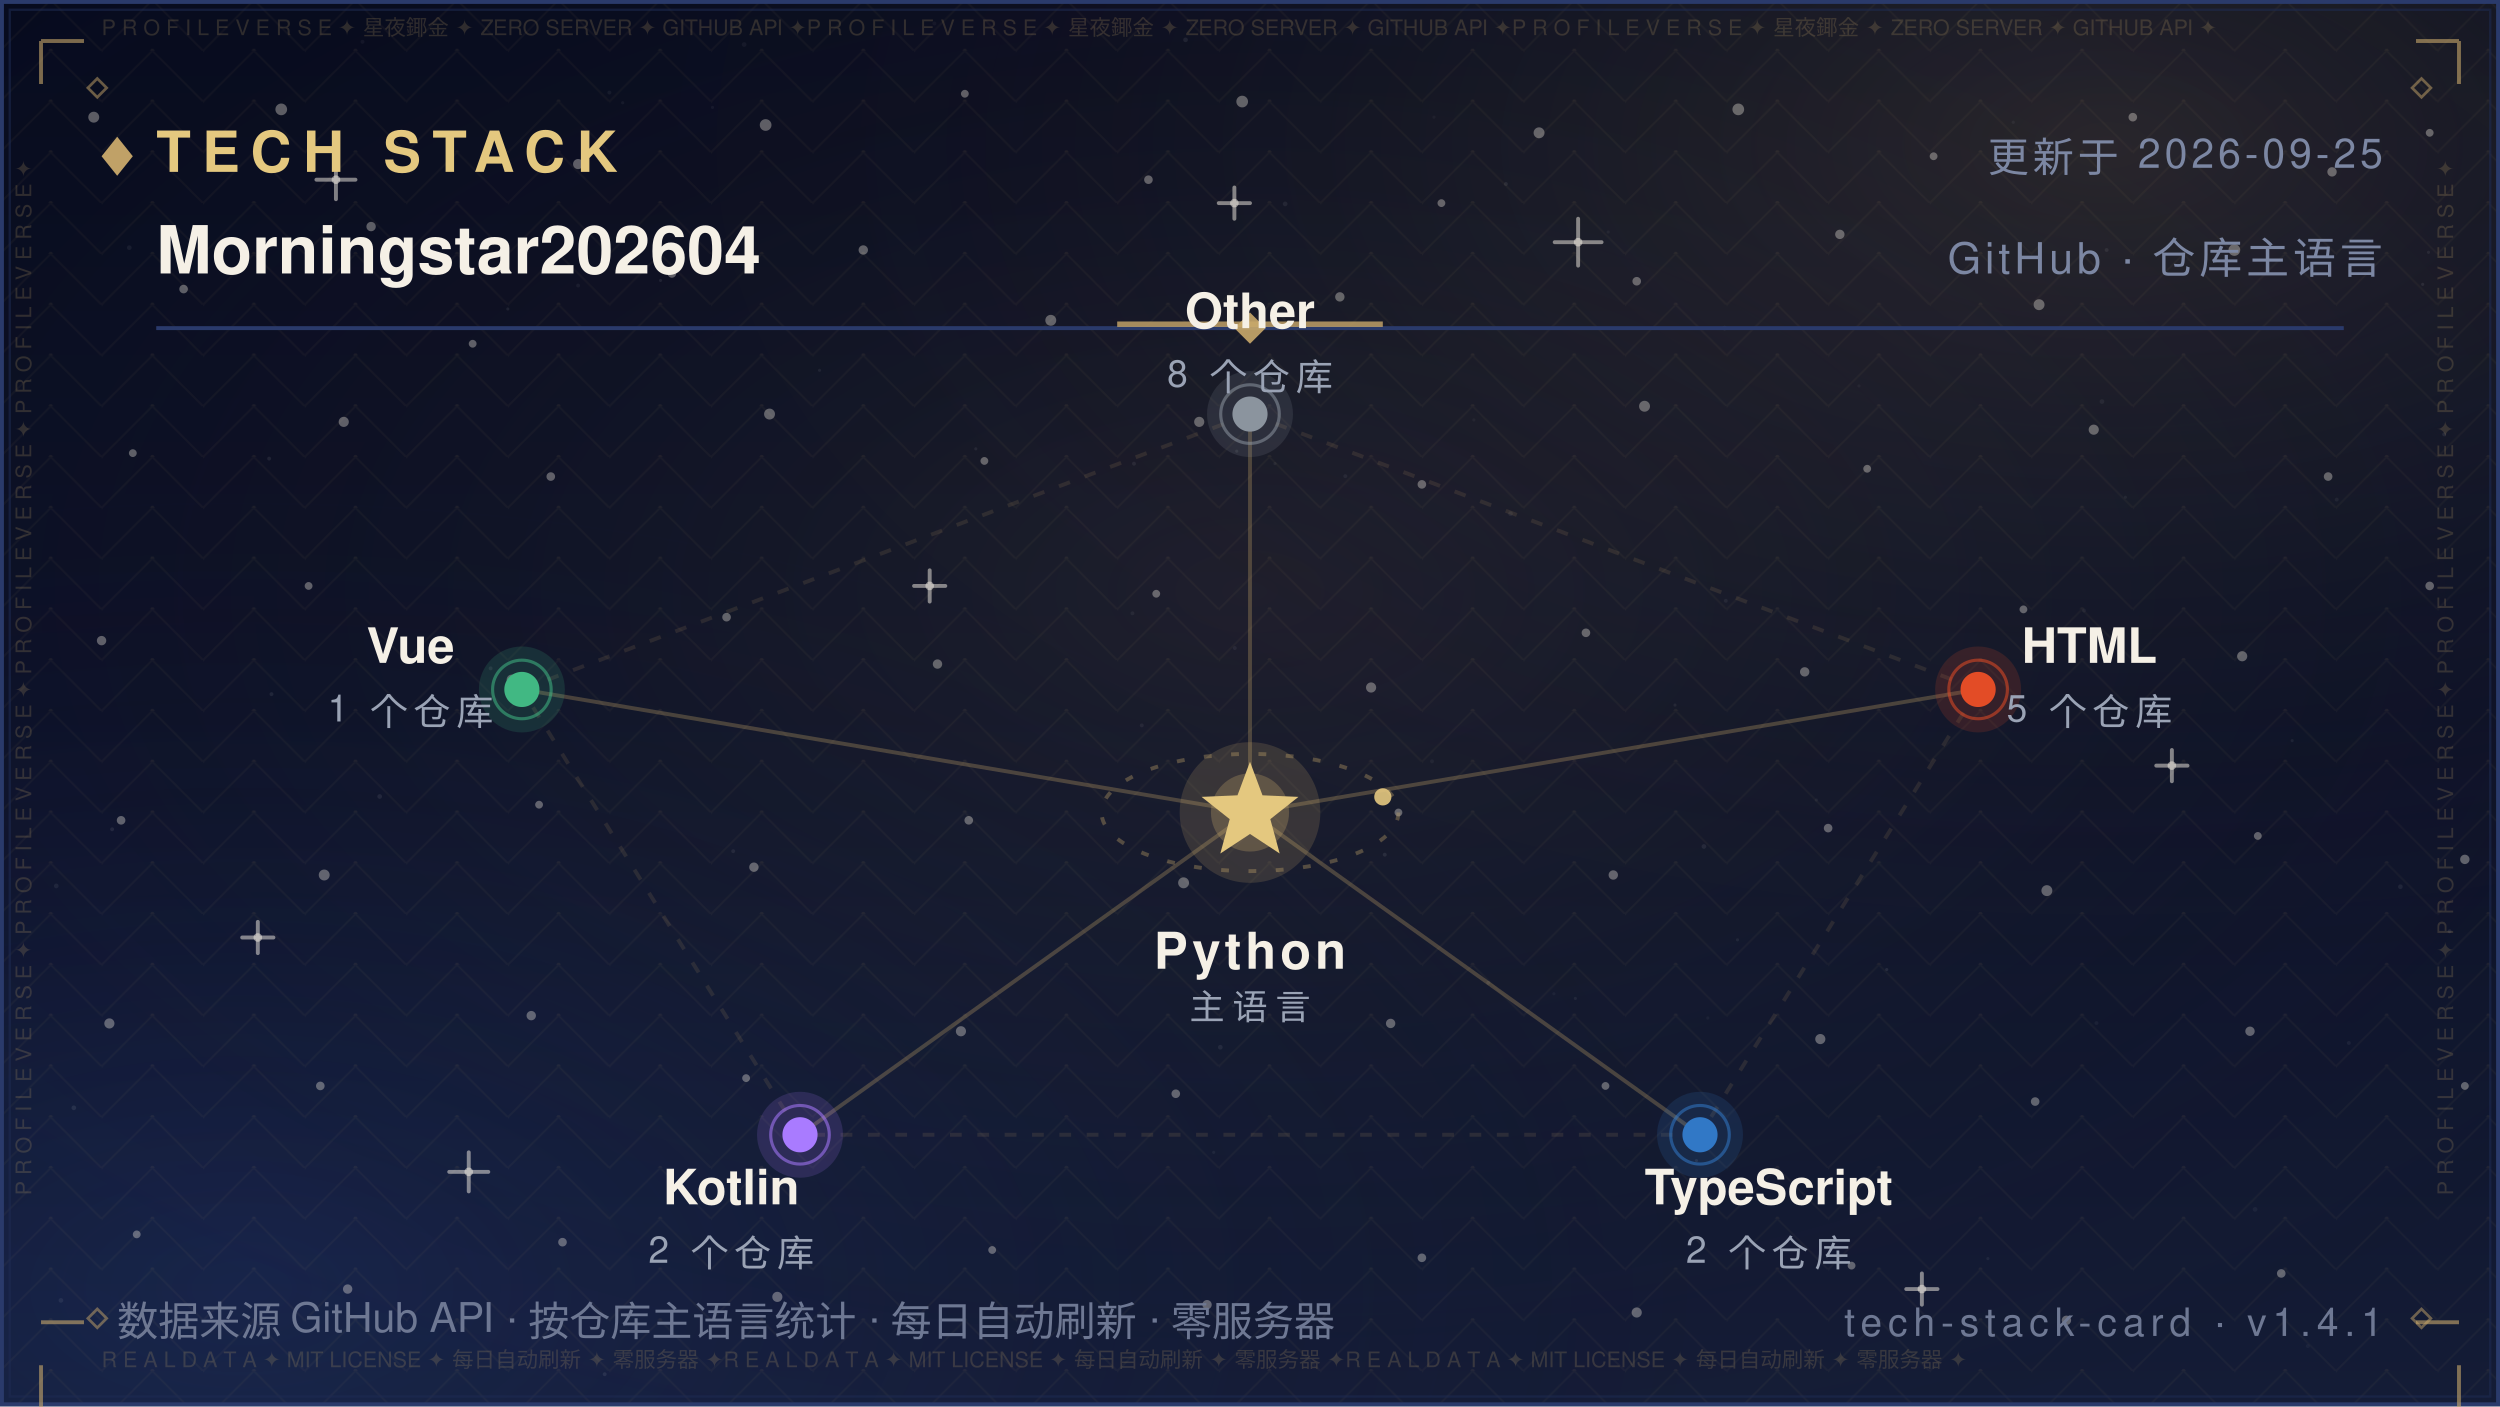
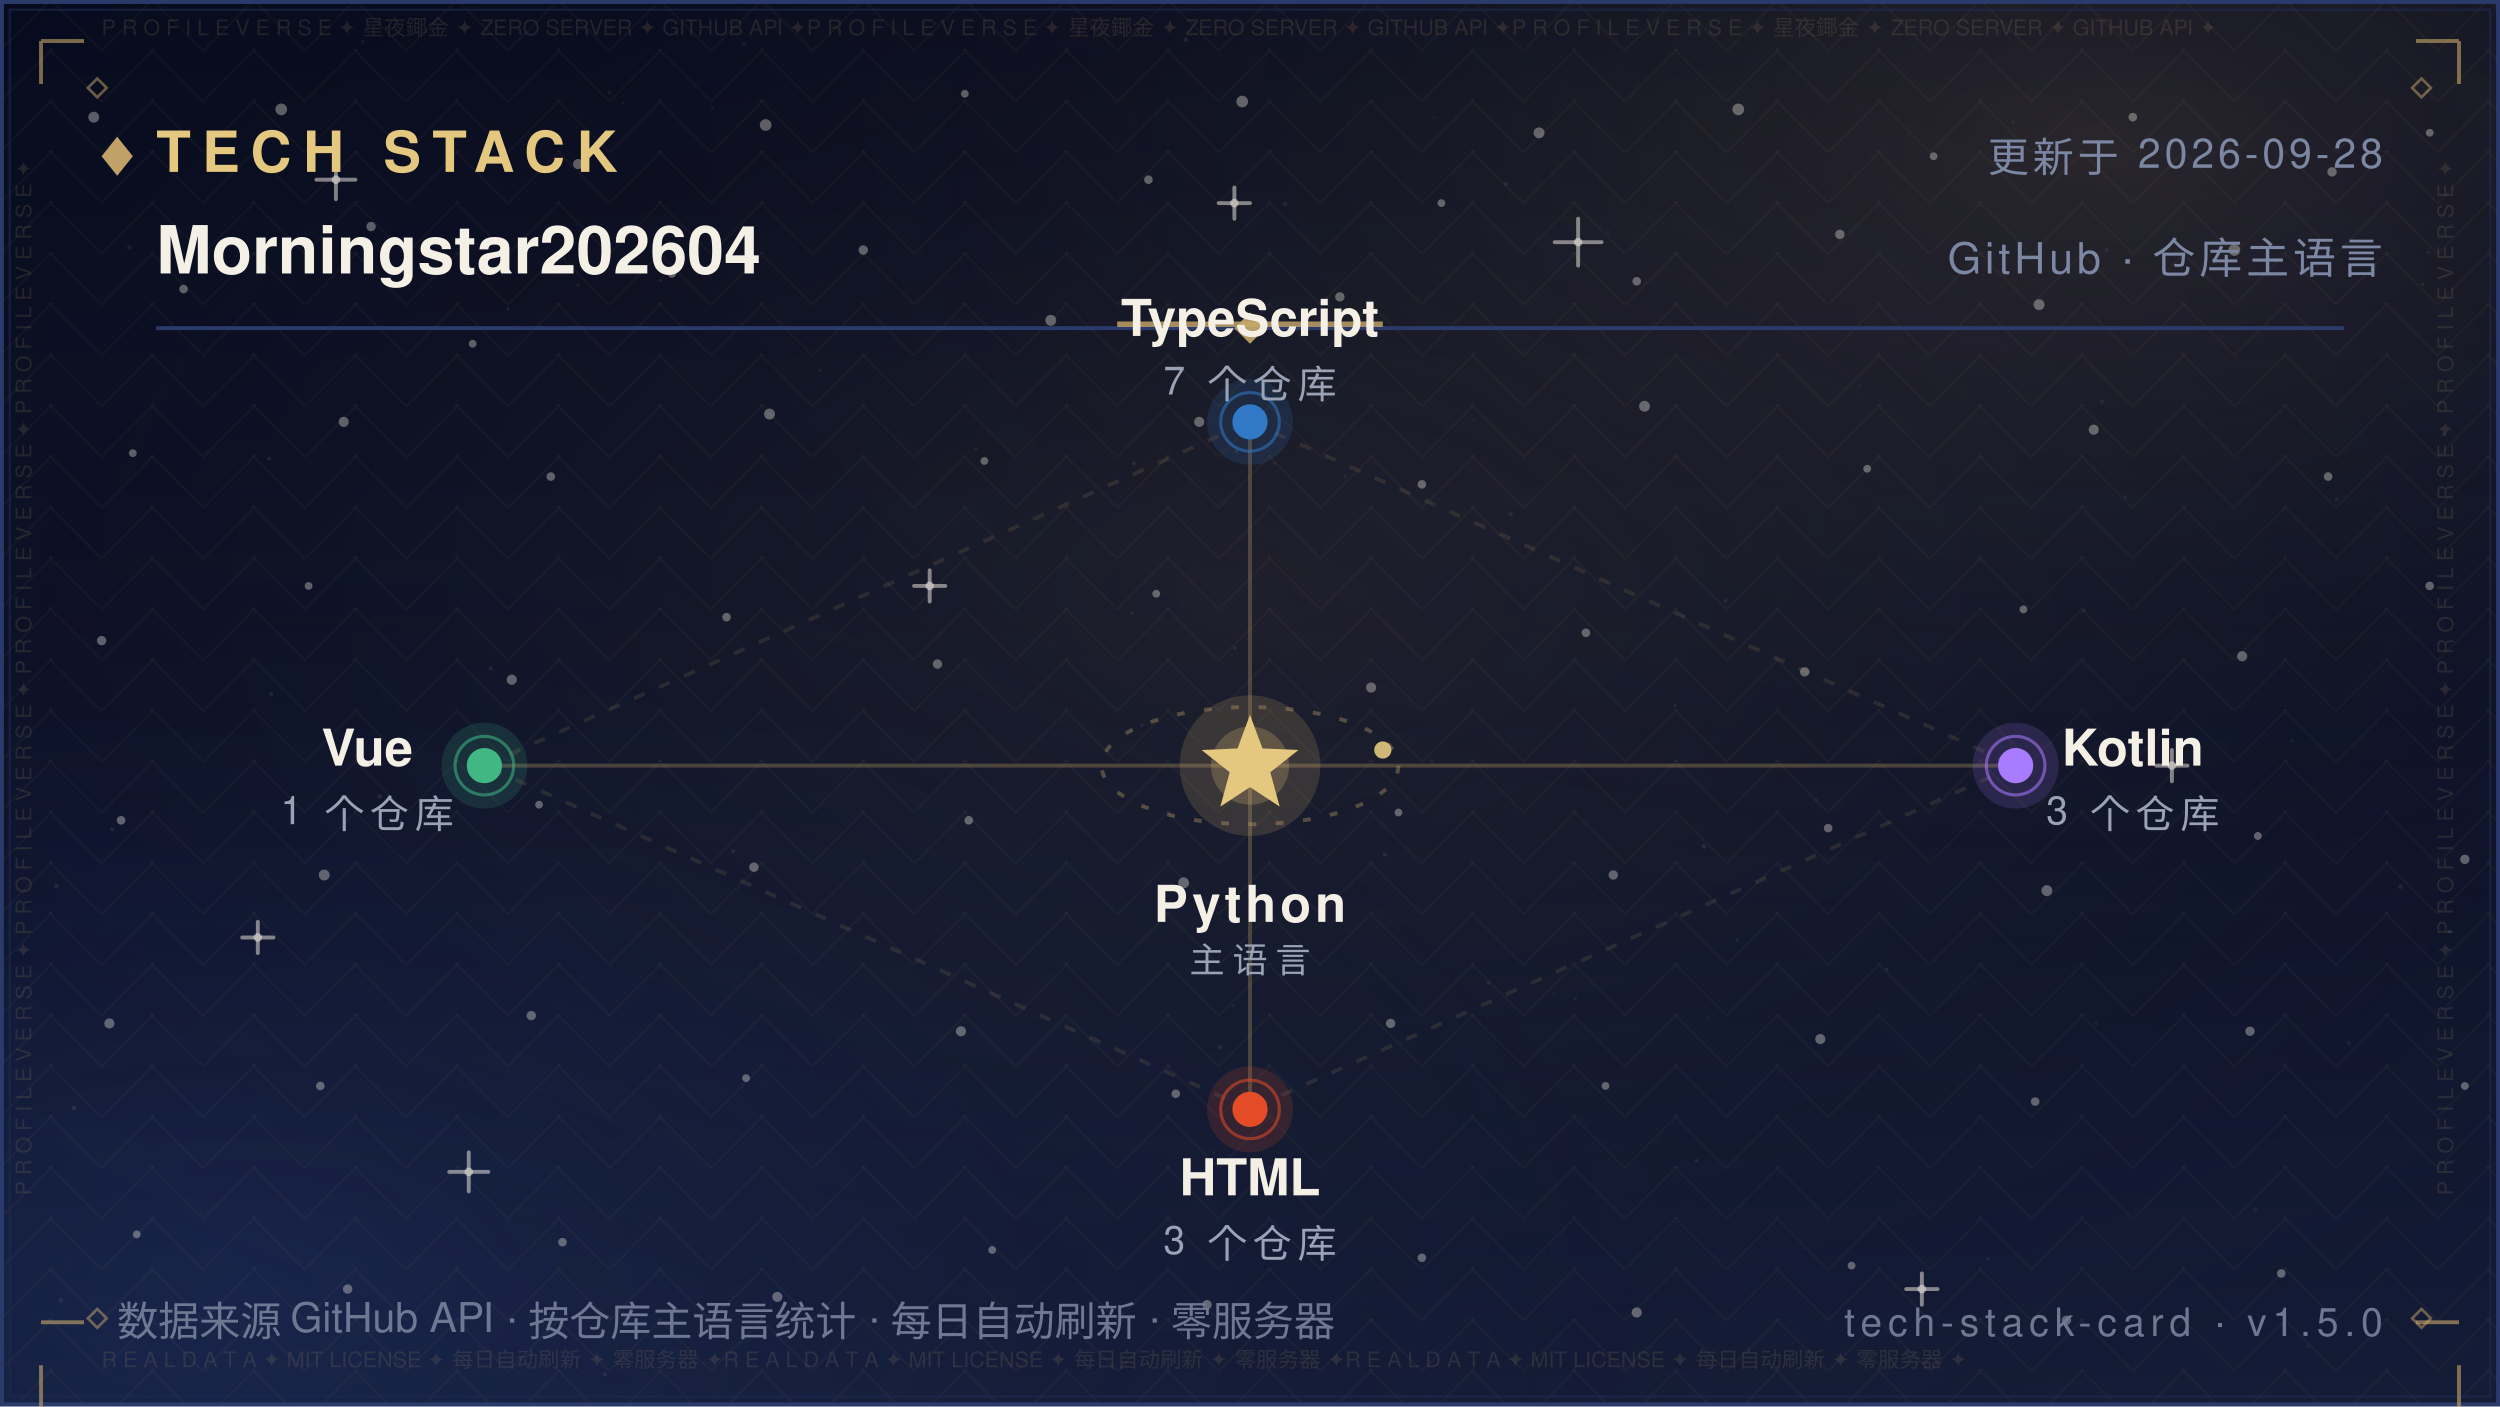
<svg xmlns="http://www.w3.org/2000/svg" width="640" height="360" viewBox="0 0 640 360" role="img" aria-label="Tech Stack — Morningstar202604">
  <defs>
    <linearGradient id="bg" x1="0" y1="0" x2="0" y2="1">
      <stop offset="0" stop-color="#070B1E" />
      <stop offset="0.5" stop-color="#0B1026" />
      <stop offset="1" stop-color="#141C36" />
    </linearGradient>
    <radialGradient id="nebG" cx="0.84" cy="0.10" r="0.62">
      <stop offset="0" stop-color="#C9A86A" stop-opacity="0.16" />
      <stop offset="1" stop-color="#070B1E" stop-opacity="0" />
    </radialGradient>
    <radialGradient id="nebB" cx="0.10" cy="0.92" r="0.60">
      <stop offset="0" stop-color="#2B4B9E" stop-opacity="0.22" />
      <stop offset="1" stop-color="#070B1E" stop-opacity="0" />
    </radialGradient>
    <radialGradient id="glow" cx="0.5" cy="0.42" r="0.72">
      <stop offset="0" stop-color="#C9A86A" stop-opacity="0.1" />
      <stop offset="1" stop-color="#070B1E" stop-opacity="0" />
    </radialGradient>
    <pattern id="fil1" width="26.0" height="13.0" patternUnits="userSpaceOnUse">
      <path d="M13.0 0 L26.0 13.0 L13.0 26.0 L0 13.0 Z" fill="none" stroke="#C9A86A" stroke-width="0.5" opacity="0.05" />
      <circle cx="13.0" cy="13.0" r="0.55" fill="#C9A86A" opacity="0.08" />
      <circle cx="0" cy="0" r="0.35" fill="#C9A86A" opacity="0.05" />
    </pattern>
  </defs>
  <rect width="640" height="360" fill="url(#bg)" />
  <rect width="640" height="360" fill="url(#nebG)" />
  <rect width="640" height="360" fill="url(#nebB)" />
  <rect width="640" height="360" fill="url(#glow)" />
  <rect width="640" height="360" fill="url(#fil1)" />
  <circle cx="24" cy="30" r="1.4" fill="#F5F0E6" opacity="0.35" />
  <circle cx="47" cy="74" r="1.1" fill="#F5F0E6" opacity="0.35" />
  <circle cx="72" cy="28" r="1.5" fill="#F5F0E6" opacity="0.35" />
  <circle cx="95" cy="58" r="1.2" fill="#F5F0E6" opacity="0.35" />
  <circle cx="121" cy="88" r="1" fill="#F5F0E6" opacity="0.35" />
  <circle cx="148" cy="42" r="1.3" fill="#F5F0E6" opacity="0.35" />
  <circle cx="172" cy="70" r="1.1" fill="#F5F0E6" opacity="0.35" />
  <circle cx="196" cy="32" r="1.5" fill="#F5F0E6" opacity="0.35" />
  <circle cx="221" cy="64" r="1.2" fill="#F5F0E6" opacity="0.35" />
  <circle cx="247" cy="24" r="1" fill="#F5F0E6" opacity="0.35" />
  <circle cx="269" cy="82" r="1.4" fill="#F5F0E6" opacity="0.35" />
  <circle cx="294" cy="46" r="1.1" fill="#F5F0E6" opacity="0.35" />
  <circle cx="318" cy="26" r="1.5" fill="#F5F0E6" opacity="0.35" />
  <circle cx="343" cy="76" r="1.2" fill="#F5F0E6" opacity="0.35" />
  <circle cx="369" cy="52" r="1" fill="#F5F0E6" opacity="0.35" />
  <circle cx="394" cy="34" r="1.4" fill="#F5F0E6" opacity="0.35" />
  <circle cx="419" cy="72" r="1.1" fill="#F5F0E6" opacity="0.35" />
  <circle cx="445" cy="28" r="1.5" fill="#F5F0E6" opacity="0.35" />
  <circle cx="471" cy="60" r="1.2" fill="#F5F0E6" opacity="0.35" />
  <circle cx="495" cy="40" r="1" fill="#F5F0E6" opacity="0.35" />
  <circle cx="522" cy="78" r="1.4" fill="#F5F0E6" opacity="0.35" />
  <circle cx="546" cy="30" r="1.1" fill="#F5F0E6" opacity="0.35" />
  <circle cx="572" cy="64" r="1.5" fill="#F5F0E6" opacity="0.35" />
  <circle cx="597" cy="44" r="1.2" fill="#F5F0E6" opacity="0.35" />
  <circle cx="622" cy="34" r="1" fill="#F5F0E6" opacity="0.35" />
  <circle cx="34" cy="116" r="1" fill="#F5F0E6" opacity="0.35" />
  <circle cx="88" cy="108" r="1.3" fill="#F5F0E6" opacity="0.35" />
  <circle cx="141" cy="122" r="1.1" fill="#F5F0E6" opacity="0.35" />
  <circle cx="197" cy="106" r="1.4" fill="#F5F0E6" opacity="0.35" />
  <circle cx="252" cy="118" r="1" fill="#F5F0E6" opacity="0.35" />
  <circle cx="307" cy="108" r="1.3" fill="#F5F0E6" opacity="0.35" />
  <circle cx="364" cy="124" r="1.1" fill="#F5F0E6" opacity="0.35" />
  <circle cx="421" cy="104" r="1.4" fill="#F5F0E6" opacity="0.35" />
  <circle cx="478" cy="120" r="1" fill="#F5F0E6" opacity="0.35" />
  <circle cx="536" cy="110" r="1.3" fill="#F5F0E6" opacity="0.35" />
  <circle cx="596" cy="122" r="1.1" fill="#F5F0E6" opacity="0.35" />
  <circle cx="26" cy="164" r="1.2" fill="#F5F0E6" opacity="0.35" />
  <circle cx="79" cy="150" r="1" fill="#F5F0E6" opacity="0.35" />
  <circle cx="131" cy="174" r="1.3" fill="#F5F0E6" opacity="0.35" />
  <circle cx="186" cy="158" r="1.1" fill="#F5F0E6" opacity="0.35" />
  <circle cx="240" cy="170" r="1.2" fill="#F5F0E6" opacity="0.35" />
  <circle cx="296" cy="152" r="1" fill="#F5F0E6" opacity="0.35" />
  <circle cx="351" cy="176" r="1.3" fill="#F5F0E6" opacity="0.35" />
  <circle cx="406" cy="162" r="1.1" fill="#F5F0E6" opacity="0.35" />
  <circle cx="462" cy="172" r="1.2" fill="#F5F0E6" opacity="0.35" />
  <circle cx="518" cy="156" r="1" fill="#F5F0E6" opacity="0.35" />
  <circle cx="574" cy="168" r="1.3" fill="#F5F0E6" opacity="0.35" />
  <circle cx="622" cy="150" r="1.1" fill="#F5F0E6" opacity="0.35" />
  <circle cx="31" cy="210" r="1.1" fill="#F5F0E6" opacity="0.35" />
  <circle cx="83" cy="224" r="1.4" fill="#F5F0E6" opacity="0.35" />
  <circle cx="138" cy="206" r="1" fill="#F5F0E6" opacity="0.35" />
  <circle cx="193" cy="222" r="1.2" fill="#F5F0E6" opacity="0.35" />
  <circle cx="248" cy="210" r="1.1" fill="#F5F0E6" opacity="0.35" />
  <circle cx="303" cy="226" r="1.4" fill="#F5F0E6" opacity="0.35" />
  <circle cx="358" cy="208" r="1" fill="#F5F0E6" opacity="0.35" />
  <circle cx="413" cy="224" r="1.2" fill="#F5F0E6" opacity="0.35" />
  <circle cx="468" cy="212" r="1.1" fill="#F5F0E6" opacity="0.35" />
  <circle cx="524" cy="228" r="1.4" fill="#F5F0E6" opacity="0.35" />
  <circle cx="578" cy="214" r="1" fill="#F5F0E6" opacity="0.35" />
  <circle cx="631" cy="220" r="1.2" fill="#F5F0E6" opacity="0.35" />
  <circle cx="28" cy="262" r="1.3" fill="#F5F0E6" opacity="0.35" />
  <circle cx="82" cy="278" r="1.1" fill="#F5F0E6" opacity="0.35" />
  <circle cx="136" cy="260" r="1.2" fill="#F5F0E6" opacity="0.35" />
  <circle cx="191" cy="276" r="1" fill="#F5F0E6" opacity="0.35" />
  <circle cx="246" cy="264" r="1.3" fill="#F5F0E6" opacity="0.35" />
  <circle cx="301" cy="280" r="1.1" fill="#F5F0E6" opacity="0.35" />
  <circle cx="356" cy="262" r="1.2" fill="#F5F0E6" opacity="0.35" />
  <circle cx="411" cy="278" r="1" fill="#F5F0E6" opacity="0.35" />
  <circle cx="466" cy="266" r="1.3" fill="#F5F0E6" opacity="0.35" />
  <circle cx="521" cy="282" r="1.1" fill="#F5F0E6" opacity="0.35" />
  <circle cx="576" cy="264" r="1.2" fill="#F5F0E6" opacity="0.35" />
  <circle cx="631" cy="278" r="1" fill="#F5F0E6" opacity="0.35" />
  <circle cx="35" cy="316" r="1" fill="#F5F0E6" opacity="0.35" />
  <circle cx="89" cy="330" r="1.2" fill="#F5F0E6" opacity="0.35" />
  <circle cx="144" cy="318" r="1.1" fill="#F5F0E6" opacity="0.35" />
  <circle cx="199" cy="332" r="1.3" fill="#F5F0E6" opacity="0.35" />
  <circle cx="254" cy="320" r="1" fill="#F5F0E6" opacity="0.35" />
  <circle cx="309" cy="334" r="1.2" fill="#F5F0E6" opacity="0.35" />
  <circle cx="364" cy="322" r="1.1" fill="#F5F0E6" opacity="0.35" />
  <circle cx="419" cy="336" r="1.3" fill="#F5F0E6" opacity="0.35" />
  <circle cx="474" cy="324" r="1" fill="#F5F0E6" opacity="0.35" />
  <circle cx="529" cy="338" r="1.2" fill="#F5F0E6" opacity="0.35" />
  <circle cx="584" cy="326" r="1.1" fill="#F5F0E6" opacity="0.35" />
  <path d="M81.0 46.0 H91.0 M86.0 41.0 V51.0" stroke="#F5F0E6" stroke-width="1" stroke-linecap="round" opacity="0.5" />
  <circle cx="86.0" cy="46.0" r="1.1" fill="#F5F0E6" opacity="0.5" />
  <path d="M234.0 150.0 H242.0 M238.0 146.0 V154.0" stroke="#F5F0E6" stroke-width="1" stroke-linecap="round" opacity="0.5" />
  <circle cx="238.0" cy="150.0" r="1.1" fill="#F5F0E6" opacity="0.5" />
  <path d="M398.0 62.0 H410.0 M404.0 56.0 V68.0" stroke="#F5F0E6" stroke-width="1" stroke-linecap="round" opacity="0.5" />
  <circle cx="404.0" cy="62.0" r="1.1" fill="#F5F0E6" opacity="0.5" />
  <path d="M552.0 196.0 H560.0 M556.0 192.0 V200.0" stroke="#F5F0E6" stroke-width="1" stroke-linecap="round" opacity="0.5" />
  <circle cx="556.0" cy="196.0" r="1.1" fill="#F5F0E6" opacity="0.5" />
  <path d="M115.0 300.0 H125.0 M120.0 295.0 V305.0" stroke="#F5F0E6" stroke-width="1" stroke-linecap="round" opacity="0.5" />
  <circle cx="120.0" cy="300.0" r="1.1" fill="#F5F0E6" opacity="0.5" />
  <path d="M488.0 330.0 H496.0 M492.0 326.0 V334.0" stroke="#F5F0E6" stroke-width="1" stroke-linecap="round" opacity="0.5" />
  <circle cx="492.0" cy="330.0" r="1.1" fill="#F5F0E6" opacity="0.5" />
  <path d="M312.0 52.0 H320.0 M316.0 48.0 V56.0" stroke="#F5F0E6" stroke-width="1" stroke-linecap="round" opacity="0.5" />
  <circle cx="316.0" cy="52.0" r="1.1" fill="#F5F0E6" opacity="0.5" />
  <path d="M62.0 240.0 H70.0 M66.0 236.0 V244.0" stroke="#F5F0E6" stroke-width="1" stroke-linecap="round" opacity="0.5" />
  <circle cx="66.0" cy="240.0" r="1.1" fill="#F5F0E6" opacity="0.5" />
  <circle cx="15.6" cy="332.9" r="0.6" fill="#FFFFFF" opacity="0.067" />
  <circle cx="97.2" cy="203.9" r="0.6" fill="#FFFFFF" opacity="0.076" />
  <circle cx="538.1" cy="102.8" r="0.6" fill="#FFFFFF" opacity="0.057" />
  <circle cx="344.4" cy="121.9" r="0.5" fill="#FFFFFF" opacity="0.057" />
  <circle cx="159.4" cy="26.3" r="0.4" fill="#FFFFFF" opacity="0.048" />
  <circle cx="28.7" cy="212.3" r="0.5" fill="#FFFFFF" opacity="0.080" />
  <circle cx="209.8" cy="94.8" r="0.4" fill="#FFFFFF" opacity="0.060" />
  <circle cx="316.1" cy="165.9" r="0.5" fill="#FFFFFF" opacity="0.057" />
  <circle cx="590.8" cy="344.6" r="0.5" fill="#FFFFFF" opacity="0.037" />
  <circle cx="539.3" cy="64.0" r="0.5" fill="#FFFFFF" opacity="0.068" />
  <circle cx="385.5" cy="47.1" r="0.5" fill="#FFFFFF" opacity="0.076" />
  <circle cx="292.3" cy="185.7" r="0.5" fill="#FFFFFF" opacity="0.060" />
  <circle cx="536.7" cy="261.9" r="0.5" fill="#FFFFFF" opacity="0.046" />
  <circle cx="377.3" cy="107.5" r="0.4" fill="#FFFFFF" opacity="0.041" />
  <circle cx="92.8" cy="10.7" r="0.5" fill="#FFFFFF" opacity="0.044" />
  <circle cx="354.5" cy="218.8" r="0.5" fill="#FFFFFF" opacity="0.080" />
  <circle cx="310.7" cy="295.0" r="0.4" fill="#FFFFFF" opacity="0.054" />
  <circle cx="601.3" cy="267.0" r="0.5" fill="#FFFFFF" opacity="0.054" />
  <circle cx="18.9" cy="283.6" r="0.6" fill="#FFFFFF" opacity="0.085" />
  <circle cx="312.4" cy="268.1" r="0.6" fill="#FFFFFF" opacity="0.069" />
  <circle cx="239.2" cy="6.0" r="0.5" fill="#FFFFFF" opacity="0.036" />
  <circle cx="436.2" cy="216.7" r="0.6" fill="#FFFFFF" opacity="0.071" />
  <circle cx="329.0" cy="52.2" r="0.6" fill="#FFFFFF" opacity="0.063" />
  <circle cx="625.7" cy="111.2" r="0.5" fill="#FFFFFF" opacity="0.075" />
  <circle cx="428.8" cy="180.5" r="0.4" fill="#FFFFFF" opacity="0.065" />
  <circle cx="169.1" cy="71.8" r="0.4" fill="#FFFFFF" opacity="0.073" />
  <circle cx="586.8" cy="189.6" r="0.4" fill="#FFFFFF" opacity="0.060" />
  <circle cx="598.2" cy="127.9" r="0.5" fill="#FFFFFF" opacity="0.054" />
  <circle cx="289.9" cy="157.0" r="0.5" fill="#FFFFFF" opacity="0.053" />
  <circle cx="315.7" cy="257.5" r="0.4" fill="#FFFFFF" opacity="0.054" />
  <circle cx="154.8" cy="351.8" r="0.5" fill="#FFFFFF" opacity="0.080" />
  <circle cx="411.7" cy="59.4" r="0.4" fill="#FFFFFF" opacity="0.043" />
  <circle cx="465.0" cy="204.8" r="0.4" fill="#FFFFFF" opacity="0.048" />
  <circle cx="533.5" cy="156.3" r="0.5" fill="#FFFFFF" opacity="0.050" />
  <circle cx="621.7" cy="64.6" r="0.4" fill="#FFFFFF" opacity="0.064" />
  <circle cx="14.4" cy="226.8" r="0.6" fill="#FFFFFF" opacity="0.064" />
  <circle cx="68.9" cy="117.4" r="0.5" fill="#FFFFFF" opacity="0.076" />
  <circle cx="182.4" cy="27.5" r="0.4" fill="#FFFFFF" opacity="0.047" />
  <circle cx="125.6" cy="171.1" r="0.5" fill="#FFFFFF" opacity="0.081" />
  <circle cx="367.1" cy="30.0" r="0.4" fill="#FFFFFF" opacity="0.039" />
  <circle cx="441.5" cy="84.0" r="0.6" fill="#FFFFFF" opacity="0.085" />
  <circle cx="69.5" cy="177.7" r="0.5" fill="#FFFFFF" opacity="0.078" />
  <circle cx="627.1" cy="238.4" r="0.5" fill="#FFFFFF" opacity="0.081" />
  <circle cx="620.2" cy="72.8" r="0.4" fill="#FFFFFF" opacity="0.078" />
  <circle cx="508.9" cy="322.2" r="0.4" fill="#FFFFFF" opacity="0.055" />
  <circle cx="403.3" cy="255.6" r="0.4" fill="#FFFFFF" opacity="0.061" />
  <circle cx="381.0" cy="251.6" r="0.5" fill="#FFFFFF" opacity="0.078" />
  <circle cx="33.1" cy="63.4" r="0.6" fill="#FFFFFF" opacity="0.059" />
  <circle cx="249.8" cy="114.9" r="0.4" fill="#FFFFFF" opacity="0.066" />
  <circle cx="434.3" cy="297.1" r="0.4" fill="#FFFFFF" opacity="0.082" />
  <circle cx="437.2" cy="260.6" r="0.4" fill="#FFFFFF" opacity="0.040" />
  <circle cx="577.3" cy="309.6" r="0.6" fill="#FFFFFF" opacity="0.044" />
  <circle cx="366.6" cy="194.9" r="0.5" fill="#FFFFFF" opacity="0.044" />
  <circle cx="444.8" cy="240.6" r="0.4" fill="#FFFFFF" opacity="0.060" />
  <circle cx="316.6" cy="115.5" r="0.4" fill="#FFFFFF" opacity="0.076" />
  <circle cx="148.0" cy="73.1" r="0.5" fill="#FFFFFF" opacity="0.053" />
  <circle cx="326.4" cy="118.7" r="0.4" fill="#FFFFFF" opacity="0.054" />
  <circle cx="515.4" cy="31.3" r="0.4" fill="#FFFFFF" opacity="0.047" />
  <circle cx="182.8" cy="84.2" r="0.4" fill="#FFFFFF" opacity="0.039" />
  <circle cx="475.9" cy="98.8" r="0.4" fill="#FFFFFF" opacity="0.037" />
  <circle cx="441.8" cy="153.8" r="0.5" fill="#FFFFFF" opacity="0.057" />
  <circle cx="386.7" cy="131.5" r="0.6" fill="#FFFFFF" opacity="0.059" />
  <circle cx="303.5" cy="10.2" r="0.6" fill="#FFFFFF" opacity="0.074" />
  <circle cx="544.1" cy="127.3" r="0.4" fill="#FFFFFF" opacity="0.054" />
  <circle cx="156.0" cy="23.7" r="0.5" fill="#FFFFFF" opacity="0.051" />
  <circle cx="614.5" cy="227.0" r="0.6" fill="#FFFFFF" opacity="0.068" />
  <circle cx="397.8" cy="254.4" r="0.4" fill="#FFFFFF" opacity="0.042" />
  <circle cx="190.5" cy="11.4" r="0.6" fill="#FFFFFF" opacity="0.043" />
  <circle cx="483.0" cy="248.2" r="0.4" fill="#FFFFFF" opacity="0.085" />
  <circle cx="187.7" cy="217.9" r="0.5" fill="#FFFFFF" opacity="0.067" />
  <circle cx="290.3" cy="118.7" r="0.5" fill="#FFFFFF" opacity="0.068" />
  <circle cx="130.0" cy="79.1" r="0.4" fill="#FFFFFF" opacity="0.074" />
  <rect x="0.5" y="0.5" width="639" height="359" fill="none" stroke="#2A3A6B" stroke-width="1" />
  <rect x="2.5" y="2.5" width="635" height="355" fill="none" stroke="#1D2A52" stroke-width="0.6" opacity="0.55" />
-   <text x="26" y="9" font-family="'Segoe UI',Helvetica,Arial,'PingFang SC','Microsoft YaHei',sans-serif" font-size="5.5" fill="#C9A86A" opacity="0.2" textLength="588">P R O F I L E   V E R S E   ✦   星夜鎁金   ✦   ZERO SERVER   ✦   GITHUB API   ✦P R O F I L E   V E R S E   ✦   星夜鎁金   ✦   ZERO SERVER   ✦   GITHUB API   ✦P R O F I L E   V E R S E   ✦   星夜鎁金   ✦   ZERO SERVER   ✦   GITHUB API   ✦</text>
-   <text x="26" y="350" font-family="'Segoe UI',Helvetica,Arial,'PingFang SC','Microsoft YaHei',sans-serif" font-size="5.5" fill="#C9A86A" opacity="0.2" textLength="588">R E A L   D A T A   ✦   MIT LICENSE   ✦   每日自动刷新   ✦   零服务器   ✦R E A L   D A T A   ✦   MIT LICENSE   ✦   每日自动刷新   ✦   零服务器   ✦R E A L   D A T A   ✦   MIT LICENSE   ✦   每日自动刷新   ✦   零服务器   ✦</text>
-   <text x="8" y="306" font-family="'Segoe UI',Helvetica,Arial,'PingFang SC','Microsoft YaHei',sans-serif" font-size="5.5" fill="#C9A86A" opacity="0.2" transform="rotate(-90 8 306)">P R O F I L E   V E R S E   ✦   P R O F I L E   V E R S E   ✦   P R O F I L E   V E R S E   ✦   P R O F I L E   V E R S E   ✦   </text>
-   <text x="628" y="306" font-family="'Segoe UI',Helvetica,Arial,'PingFang SC','Microsoft YaHei',sans-serif" font-size="5.5" fill="#C9A86A" opacity="0.2" transform="rotate(-90 628 306)">P R O F I L E   V E R S E   ✦   P R O F I L E   V E R S E   ✦   P R O F I L E   V E R S E   ✦   P R O F I L E   V E R S E   ✦   </text>
+   <text x="26" y="9" font-family="'Segoe UI',Helvetica,Arial,'PingFang SC','Microsoft YaHei',sans-serif" font-size="5.5" fill="#C9A86A" opacity="0.14" textLength="588">P R O F I L E   V E R S E   ✦   星夜鎁金   ✦   ZERO SERVER   ✦   GITHUB API   ✦P R O F I L E   V E R S E   ✦   星夜鎁金   ✦   ZERO SERVER   ✦   GITHUB API   ✦P R O F I L E   V E R S E   ✦   星夜鎁金   ✦   ZERO SERVER   ✦   GITHUB API   ✦</text>
+   <text x="26" y="350" font-family="'Segoe UI',Helvetica,Arial,'PingFang SC','Microsoft YaHei',sans-serif" font-size="5.5" fill="#C9A86A" opacity="0.14" textLength="588">R E A L   D A T A   ✦   MIT LICENSE   ✦   每日自动刷新   ✦   零服务器   ✦R E A L   D A T A   ✦   MIT LICENSE   ✦   每日自动刷新   ✦   零服务器   ✦R E A L   D A T A   ✦   MIT LICENSE   ✦   每日自动刷新   ✦   零服务器   ✦</text>
+   <text x="8" y="306" font-family="'Segoe UI',Helvetica,Arial,'PingFang SC','Microsoft YaHei',sans-serif" font-size="5.5" fill="#C9A86A" opacity="0.14" transform="rotate(-90 8 306)">P R O F I L E   V E R S E   ✦   P R O F I L E   V E R S E   ✦   P R O F I L E   V E R S E   ✦   P R O F I L E   V E R S E   ✦   </text>
+   <text x="628" y="306" font-family="'Segoe UI',Helvetica,Arial,'PingFang SC','Microsoft YaHei',sans-serif" font-size="5.5" fill="#C9A86A" opacity="0.14" transform="rotate(-90 628 306)">P R O F I L E   V E R S E   ✦   P R O F I L E   V E R S E   ✦   P R O F I L E   V E R S E   ✦   P R O F I L E   V E R S E   ✦   </text>
  <path d="M10.5 10.5 h11 M10.5 10.5 v11" fill="none" stroke="#C9A86A" stroke-width="1" opacity="0.6" />
  <path d="M618.5 10.5 h11 M629.5 10.5 v11" fill="none" stroke="#C9A86A" stroke-width="1" opacity="0.6" />
  <path d="M10.5 338.5 h11 M10.5 349.5 v11" fill="none" stroke="#C9A86A" stroke-width="1" opacity="0.6" />
  <path d="M618.5 338.5 h11 M629.5 349.5 v11" fill="none" stroke="#C9A86A" stroke-width="1" opacity="0.6" />
  <path d="M22.5 22.5 l2.4 -2.4 l2.4 2.4 l-2.4 2.4 z" fill="none" stroke="#C9A86A" stroke-width="0.7" opacity="0.5" />
  <path d="M617.5 22.5 l2.4 -2.4 l2.4 2.4 l-2.4 2.4 z" fill="none" stroke="#C9A86A" stroke-width="0.7" opacity="0.5" />
  <path d="M22.5 337.5 l2.4 -2.4 l2.4 2.4 l-2.4 2.4 z" fill="none" stroke="#C9A86A" stroke-width="0.7" opacity="0.5" />
  <path d="M617.5 337.5 l2.4 -2.4 l2.4 2.4 l-2.4 2.4 z" fill="none" stroke="#C9A86A" stroke-width="0.7" opacity="0.5" />
  <path d="M26 40 l4 -5 l4 5 l-4 5 z" fill="#C9A86A" opacity="0.95" />
  <text x="40" y="44" font-family="'Segoe UI',Helvetica,Arial,'PingFang SC','Microsoft YaHei',sans-serif" font-size="14.5" font-weight="700" letter-spacing="3" fill="#E4C87F">TECH STACK</text>
-   <text x="610" y="44" text-anchor="end" font-family="'Segoe UI',Helvetica,Arial,'PingFang SC','Microsoft YaHei',sans-serif" font-size="10.5" letter-spacing="1" fill="#7C87A3">更新于 2026-09-25</text>
+   <text x="610" y="44" text-anchor="end" font-family="'Segoe UI',Helvetica,Arial,'PingFang SC','Microsoft YaHei',sans-serif" font-size="10.5" letter-spacing="1" fill="#7C87A3">更新于 2026-09-28</text>
  <text x="40" y="70" font-family="'Segoe UI',Helvetica,Arial,'PingFang SC','Microsoft YaHei',sans-serif" font-size="17" font-weight="600" fill="#F5F0E6">Morningstar202604</text>
  <text x="610" y="70" text-anchor="end" font-family="'Segoe UI',Helvetica,Arial,'PingFang SC','Microsoft YaHei',sans-serif" font-size="11" letter-spacing="1" fill="#7C87A3">GitHub · 仓库主语言</text>
  <line x1="40" y1="84" x2="600" y2="84" stroke="#2A3A6B" stroke-width="1" />
  <line x1="286" y1="83" x2="354" y2="83" stroke="#C9A86A" stroke-width="1.4" opacity="0.8" />
  <path d="M320 80 l4 4 l-4 4 l-4 -4 z" fill="#C9A86A" opacity="0.9" />
-   <line x1="320.0" y1="208.0" x2="320.0" y2="106.0" stroke="#C9A86A" stroke-opacity="0.30" stroke-width="1" />
-   <circle cx="320.0" cy="106.0" r="1.4" fill="#C9A86A" opacity="0.8" />
-   <line x1="320.0" y1="208.0" x2="506.4" y2="176.5" stroke="#C9A86A" stroke-opacity="0.30" stroke-width="1" />
-   <circle cx="506.4" cy="176.5" r="1.4" fill="#C9A86A" opacity="0.8" />
-   <line x1="320.0" y1="208.0" x2="435.2" y2="290.5" stroke="#C9A86A" stroke-opacity="0.30" stroke-width="1" />
-   <circle cx="435.2" cy="290.5" r="1.4" fill="#C9A86A" opacity="0.8" />
-   <line x1="320.0" y1="208.0" x2="204.8" y2="290.5" stroke="#C9A86A" stroke-opacity="0.30" stroke-width="1" />
-   <circle cx="204.8" cy="290.5" r="1.4" fill="#C9A86A" opacity="0.8" />
-   <line x1="320.0" y1="208.0" x2="133.6" y2="176.5" stroke="#C9A86A" stroke-opacity="0.30" stroke-width="1" />
-   <circle cx="133.6" cy="176.5" r="1.4" fill="#C9A86A" opacity="0.8" />
-   <line x1="320.0" y1="106.0" x2="506.4" y2="176.5" stroke="#C9A86A" stroke-opacity="0.13" stroke-width="1" stroke-dasharray="3 4" />
-   <line x1="506.4" y1="176.5" x2="435.2" y2="290.5" stroke="#C9A86A" stroke-opacity="0.13" stroke-width="1" stroke-dasharray="3 4" />
-   <line x1="435.2" y1="290.5" x2="204.8" y2="290.5" stroke="#C9A86A" stroke-opacity="0.13" stroke-width="1" stroke-dasharray="3 4" />
-   <line x1="204.8" y1="290.5" x2="133.6" y2="176.5" stroke="#C9A86A" stroke-opacity="0.13" stroke-width="1" stroke-dasharray="3 4" />
-   <line x1="133.6" y1="176.5" x2="320.0" y2="106.0" stroke="#C9A86A" stroke-opacity="0.13" stroke-width="1" stroke-dasharray="3 4" />
-   <ellipse cx="320" cy="208" rx="38" ry="15" fill="none" stroke="#C9A86A" stroke-opacity="0.35" stroke-width="1" stroke-dasharray="2 5" />
-   <circle cx="354" cy="204" r="2.2" fill="#E4C87F" opacity="0.9" />
-   <circle cx="320" cy="208" r="18" fill="#C9A86A" opacity="0.18" />
-   <circle cx="320" cy="208" r="10" fill="#C9A86A" opacity="0.28" />
-   <polygon points="320.0,195.0 323.2,203.6 332.4,204.0 325.2,209.7 327.6,218.5 320.0,213.5 312.4,218.5 314.8,209.7 307.6,204.0 316.8,203.6" fill="#E4C87F" />
-   <text x="320" y="248" text-anchor="middle" font-family="'Segoe UI',Helvetica,Arial,'PingFang SC','Microsoft YaHei',sans-serif" font-size="13" font-weight="700" letter-spacing="1" fill="#F5F0E6">Python</text>
-   <text x="320" y="261" text-anchor="middle" font-family="'Segoe UI',Helvetica,Arial,'PingFang SC','Microsoft YaHei',sans-serif" font-size="9" letter-spacing="2" fill="#9AA3B5">主语言</text>
-   <circle cx="320.0" cy="106.0" r="11" fill="#8B949E" opacity="0.16" />
-   <circle cx="320.0" cy="106.0" r="4.5" fill="#8B949E" />
-   <circle cx="320.0" cy="106.0" r="7.5" fill="none" stroke="#8B949E" stroke-opacity="0.55" stroke-width="0.8" />
-   <text x="320.0" y="84.0" text-anchor="middle" font-family="'Segoe UI',Helvetica,Arial,'PingFang SC','Microsoft YaHei',sans-serif" font-size="12.5" font-weight="600" fill="#F5F0E6">Other</text>
-   <text x="320.0" y="99.0" text-anchor="middle" font-family="'Segoe UI',Helvetica,Arial,'PingFang SC','Microsoft YaHei',sans-serif" font-size="9.5" letter-spacing="1.5" fill="#9AA3B5">8 个仓库</text>
-   <circle cx="506.4" cy="176.5" r="11" fill="#E34C26" opacity="0.16" />
-   <circle cx="506.4" cy="176.5" r="4.5" fill="#E34C26" />
-   <circle cx="506.4" cy="176.5" r="7.5" fill="none" stroke="#E34C26" stroke-opacity="0.55" stroke-width="0.8" />
-   <text x="534.9" y="169.7" text-anchor="middle" font-family="'Segoe UI',Helvetica,Arial,'PingFang SC','Microsoft YaHei',sans-serif" font-size="12.5" font-weight="600" fill="#F5F0E6">HTML</text>
-   <text x="534.9" y="184.7" text-anchor="middle" font-family="'Segoe UI',Helvetica,Arial,'PingFang SC','Microsoft YaHei',sans-serif" font-size="9.5" letter-spacing="1.5" fill="#9AA3B5">5 个仓库</text>
-   <circle cx="435.2" cy="290.5" r="11" fill="#3178C6" opacity="0.16" />
-   <circle cx="435.2" cy="290.5" r="4.5" fill="#3178C6" />
-   <circle cx="435.2" cy="290.5" r="7.5" fill="none" stroke="#3178C6" stroke-opacity="0.55" stroke-width="0.8" />
-   <text x="452.8" y="308.3" text-anchor="middle" font-family="'Segoe UI',Helvetica,Arial,'PingFang SC','Microsoft YaHei',sans-serif" font-size="12.5" font-weight="600" fill="#F5F0E6">TypeScript</text>
-   <text x="452.8" y="323.3" text-anchor="middle" font-family="'Segoe UI',Helvetica,Arial,'PingFang SC','Microsoft YaHei',sans-serif" font-size="9.5" letter-spacing="1.5" fill="#9AA3B5">2 个仓库</text>
-   <circle cx="204.8" cy="290.5" r="11" fill="#A97BFF" opacity="0.16" />
-   <circle cx="204.8" cy="290.5" r="4.5" fill="#A97BFF" />
-   <circle cx="204.8" cy="290.5" r="7.5" fill="none" stroke="#A97BFF" stroke-opacity="0.55" stroke-width="0.8" />
-   <text x="187.2" y="308.3" text-anchor="middle" font-family="'Segoe UI',Helvetica,Arial,'PingFang SC','Microsoft YaHei',sans-serif" font-size="12.5" font-weight="600" fill="#F5F0E6">Kotlin</text>
-   <text x="187.2" y="323.3" text-anchor="middle" font-family="'Segoe UI',Helvetica,Arial,'PingFang SC','Microsoft YaHei',sans-serif" font-size="9.5" letter-spacing="1.5" fill="#9AA3B5">2 个仓库</text>
-   <circle cx="133.6" cy="176.5" r="11" fill="#41B883" opacity="0.16" />
-   <circle cx="133.6" cy="176.5" r="4.5" fill="#41B883" />
-   <circle cx="133.6" cy="176.5" r="7.5" fill="none" stroke="#41B883" stroke-opacity="0.55" stroke-width="0.8" />
-   <text x="105.1" y="169.7" text-anchor="middle" font-family="'Segoe UI',Helvetica,Arial,'PingFang SC','Microsoft YaHei',sans-serif" font-size="12.5" font-weight="600" fill="#F5F0E6">Vue</text>
-   <text x="105.1" y="184.7" text-anchor="middle" font-family="'Segoe UI',Helvetica,Arial,'PingFang SC','Microsoft YaHei',sans-serif" font-size="9.5" letter-spacing="1.5" fill="#9AA3B5">1 个仓库</text>
+   <line x1="320.0" y1="196.0" x2="320.0" y2="108.0" stroke="#C9A86A" stroke-opacity="0.30" stroke-width="1" />
+   <circle cx="320.0" cy="108.0" r="1.4" fill="#C9A86A" opacity="0.8" />
+   <line x1="320.0" y1="196.0" x2="516.0" y2="196.0" stroke="#C9A86A" stroke-opacity="0.30" stroke-width="1" />
+   <circle cx="516.0" cy="196.0" r="1.4" fill="#C9A86A" opacity="0.8" />
+   <line x1="320.0" y1="196.0" x2="320.0" y2="284.0" stroke="#C9A86A" stroke-opacity="0.30" stroke-width="1" />
+   <circle cx="320.0" cy="284.0" r="1.4" fill="#C9A86A" opacity="0.8" />
+   <line x1="320.0" y1="196.0" x2="124.0" y2="196.0" stroke="#C9A86A" stroke-opacity="0.30" stroke-width="1" />
+   <circle cx="124.0" cy="196.0" r="1.4" fill="#C9A86A" opacity="0.8" />
+   <line x1="320.0" y1="108.0" x2="516.0" y2="196.0" stroke="#C9A86A" stroke-opacity="0.13" stroke-width="1" stroke-dasharray="3 4" />
+   <line x1="516.0" y1="196.0" x2="320.0" y2="284.0" stroke="#C9A86A" stroke-opacity="0.13" stroke-width="1" stroke-dasharray="3 4" />
+   <line x1="320.0" y1="284.0" x2="124.0" y2="196.0" stroke="#C9A86A" stroke-opacity="0.13" stroke-width="1" stroke-dasharray="3 4" />
+   <line x1="124.0" y1="196.0" x2="320.0" y2="108.0" stroke="#C9A86A" stroke-opacity="0.13" stroke-width="1" stroke-dasharray="3 4" />
+   <ellipse cx="320" cy="196" rx="38" ry="15" fill="none" stroke="#C9A86A" stroke-opacity="0.35" stroke-width="1" stroke-dasharray="2 5" />
+   <circle cx="354" cy="192" r="2.2" fill="#E4C87F" opacity="0.9" />
+   <circle cx="320" cy="196" r="18" fill="#C9A86A" opacity="0.18" />
+   <circle cx="320" cy="196" r="10" fill="#C9A86A" opacity="0.28" />
+   <polygon points="320.0,183.0 323.2,191.6 332.4,192.0 325.2,197.7 327.6,206.5 320.0,201.5 312.4,206.5 314.8,197.7 307.6,192.0 316.8,191.6" fill="#E4C87F" />
+   <text x="320" y="236" text-anchor="middle" font-family="'Segoe UI',Helvetica,Arial,'PingFang SC','Microsoft YaHei',sans-serif" font-size="13" font-weight="700" letter-spacing="1" fill="#F5F0E6">Python</text>
+   <text x="320" y="249" text-anchor="middle" font-family="'Segoe UI',Helvetica,Arial,'PingFang SC','Microsoft YaHei',sans-serif" font-size="9" letter-spacing="2" fill="#9AA3B5">主语言</text>
+   <circle cx="320.0" cy="108.0" r="11" fill="#3178C6" opacity="0.16" />
+   <circle cx="320.0" cy="108.0" r="4.5" fill="#3178C6" />
+   <circle cx="320.0" cy="108.0" r="7.5" fill="none" stroke="#3178C6" stroke-opacity="0.55" stroke-width="0.8" />
+   <text x="320.0" y="86.0" text-anchor="middle" font-family="'Segoe UI',Helvetica,Arial,'PingFang SC','Microsoft YaHei',sans-serif" font-size="13" font-weight="600" fill="#F5F0E6">TypeScript</text>
+   <text x="320.0" y="101.0" text-anchor="middle" font-family="'Segoe UI',Helvetica,Arial,'PingFang SC','Microsoft YaHei',sans-serif" font-size="10" letter-spacing="1.5" fill="#9AA3B5">7 个仓库</text>
+   <circle cx="516.0" cy="196.0" r="11" fill="#A97BFF" opacity="0.16" />
+   <circle cx="516.0" cy="196.0" r="4.5" fill="#A97BFF" />
+   <circle cx="516.0" cy="196.0" r="7.5" fill="none" stroke="#A97BFF" stroke-opacity="0.55" stroke-width="0.8" />
+   <text x="546.0" y="196.0" text-anchor="middle" font-family="'Segoe UI',Helvetica,Arial,'PingFang SC','Microsoft YaHei',sans-serif" font-size="13" font-weight="600" fill="#F5F0E6">Kotlin</text>
+   <text x="546.0" y="211.0" text-anchor="middle" font-family="'Segoe UI',Helvetica,Arial,'PingFang SC','Microsoft YaHei',sans-serif" font-size="10" letter-spacing="1.5" fill="#9AA3B5">3 个仓库</text>
+   <circle cx="320.0" cy="284.0" r="11" fill="#E34C26" opacity="0.16" />
+   <circle cx="320.0" cy="284.0" r="4.5" fill="#E34C26" />
+   <circle cx="320.0" cy="284.0" r="7.5" fill="none" stroke="#E34C26" stroke-opacity="0.55" stroke-width="0.8" />
+   <text x="320.0" y="306.0" text-anchor="middle" font-family="'Segoe UI',Helvetica,Arial,'PingFang SC','Microsoft YaHei',sans-serif" font-size="13" font-weight="600" fill="#F5F0E6">HTML</text>
+   <text x="320.0" y="321.0" text-anchor="middle" font-family="'Segoe UI',Helvetica,Arial,'PingFang SC','Microsoft YaHei',sans-serif" font-size="10" letter-spacing="1.5" fill="#9AA3B5">3 个仓库</text>
+   <circle cx="124.0" cy="196.0" r="11" fill="#41B883" opacity="0.16" />
+   <circle cx="124.0" cy="196.0" r="4.5" fill="#41B883" />
+   <circle cx="124.0" cy="196.0" r="7.5" fill="none" stroke="#41B883" stroke-opacity="0.55" stroke-width="0.8" />
+   <text x="94.0" y="196.0" text-anchor="middle" font-family="'Segoe UI',Helvetica,Arial,'PingFang SC','Microsoft YaHei',sans-serif" font-size="13" font-weight="600" fill="#F5F0E6">Vue</text>
+   <text x="94.0" y="211.0" text-anchor="middle" font-family="'Segoe UI',Helvetica,Arial,'PingFang SC','Microsoft YaHei',sans-serif" font-size="10" letter-spacing="1.5" fill="#9AA3B5">1 个仓库</text>
  <text x="30" y="342" font-family="'Segoe UI',Helvetica,Arial,'PingFang SC','Microsoft YaHei',sans-serif" font-size="10.5" fill="#6E7893">数据来源 GitHub API · 按仓库主语言统计 · 每日自动刷新 · 零服务器</text>
-   <text x="610" y="342" text-anchor="end" font-family="'Segoe UI',Helvetica,Arial,'PingFang SC','Microsoft YaHei',sans-serif" font-size="10" letter-spacing="1.5" fill="#6E7893">tech-stack-card · v1.4.1</text>
+   <text x="610" y="342" text-anchor="end" font-family="'Segoe UI',Helvetica,Arial,'PingFang SC','Microsoft YaHei',sans-serif" font-size="10" letter-spacing="1.5" fill="#6E7893">tech-stack-card · v1.5.0</text>
</svg>
